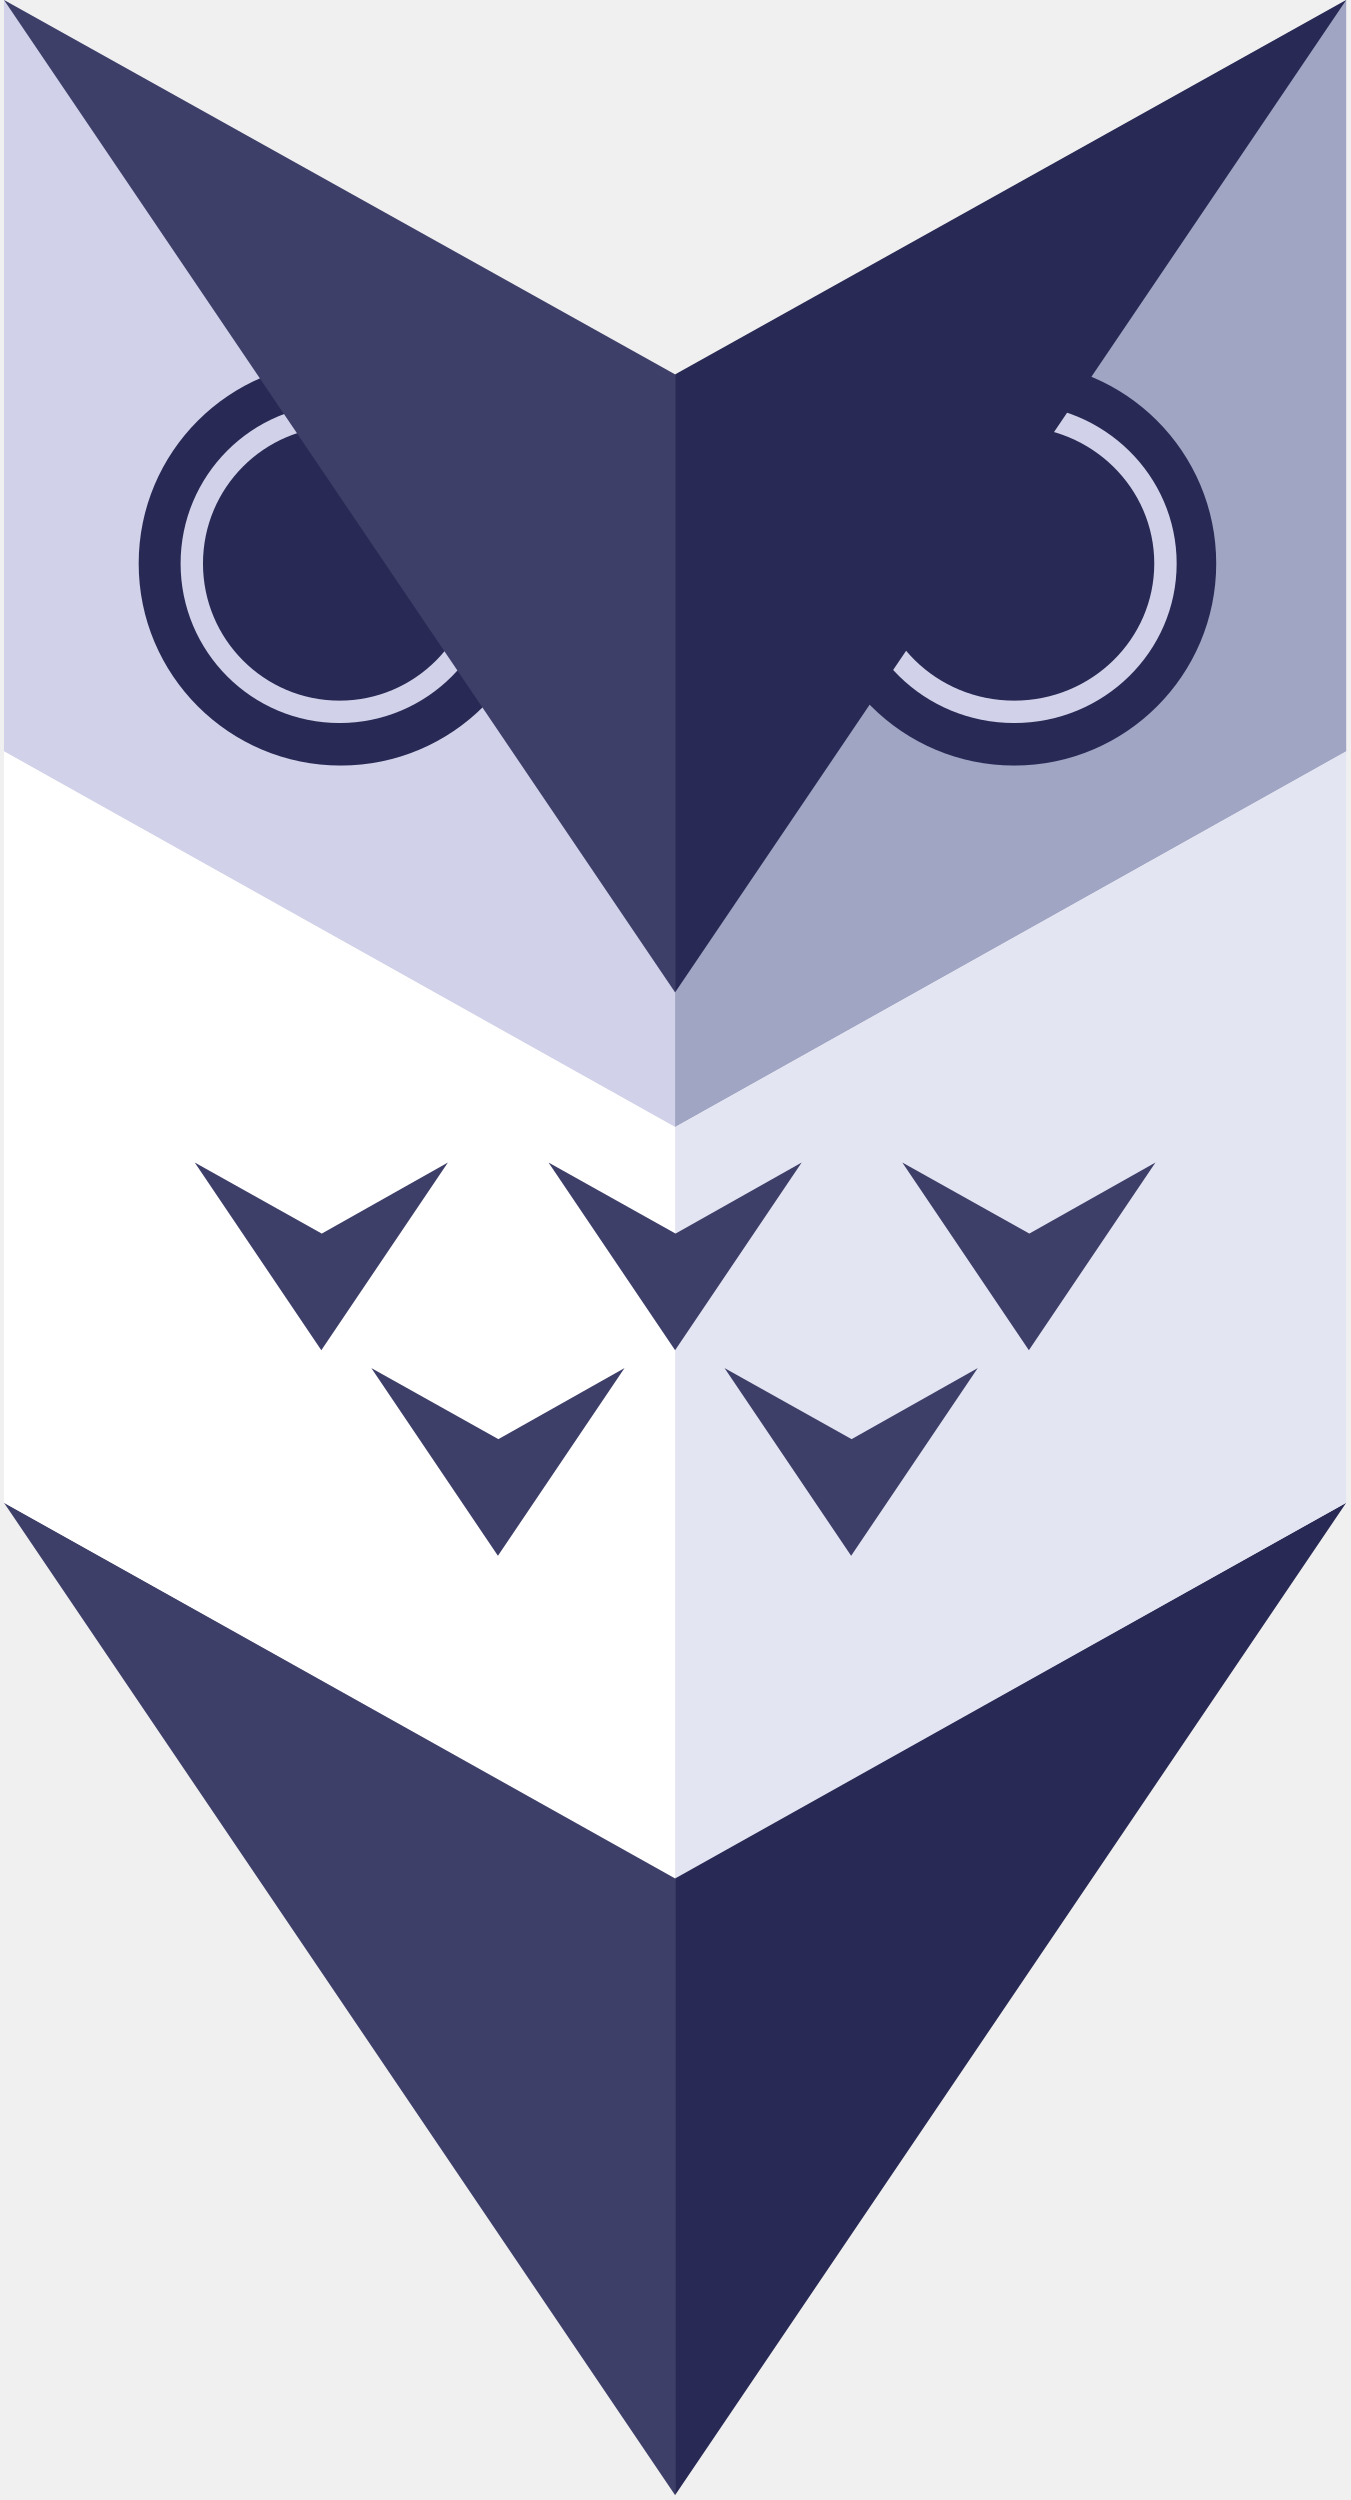
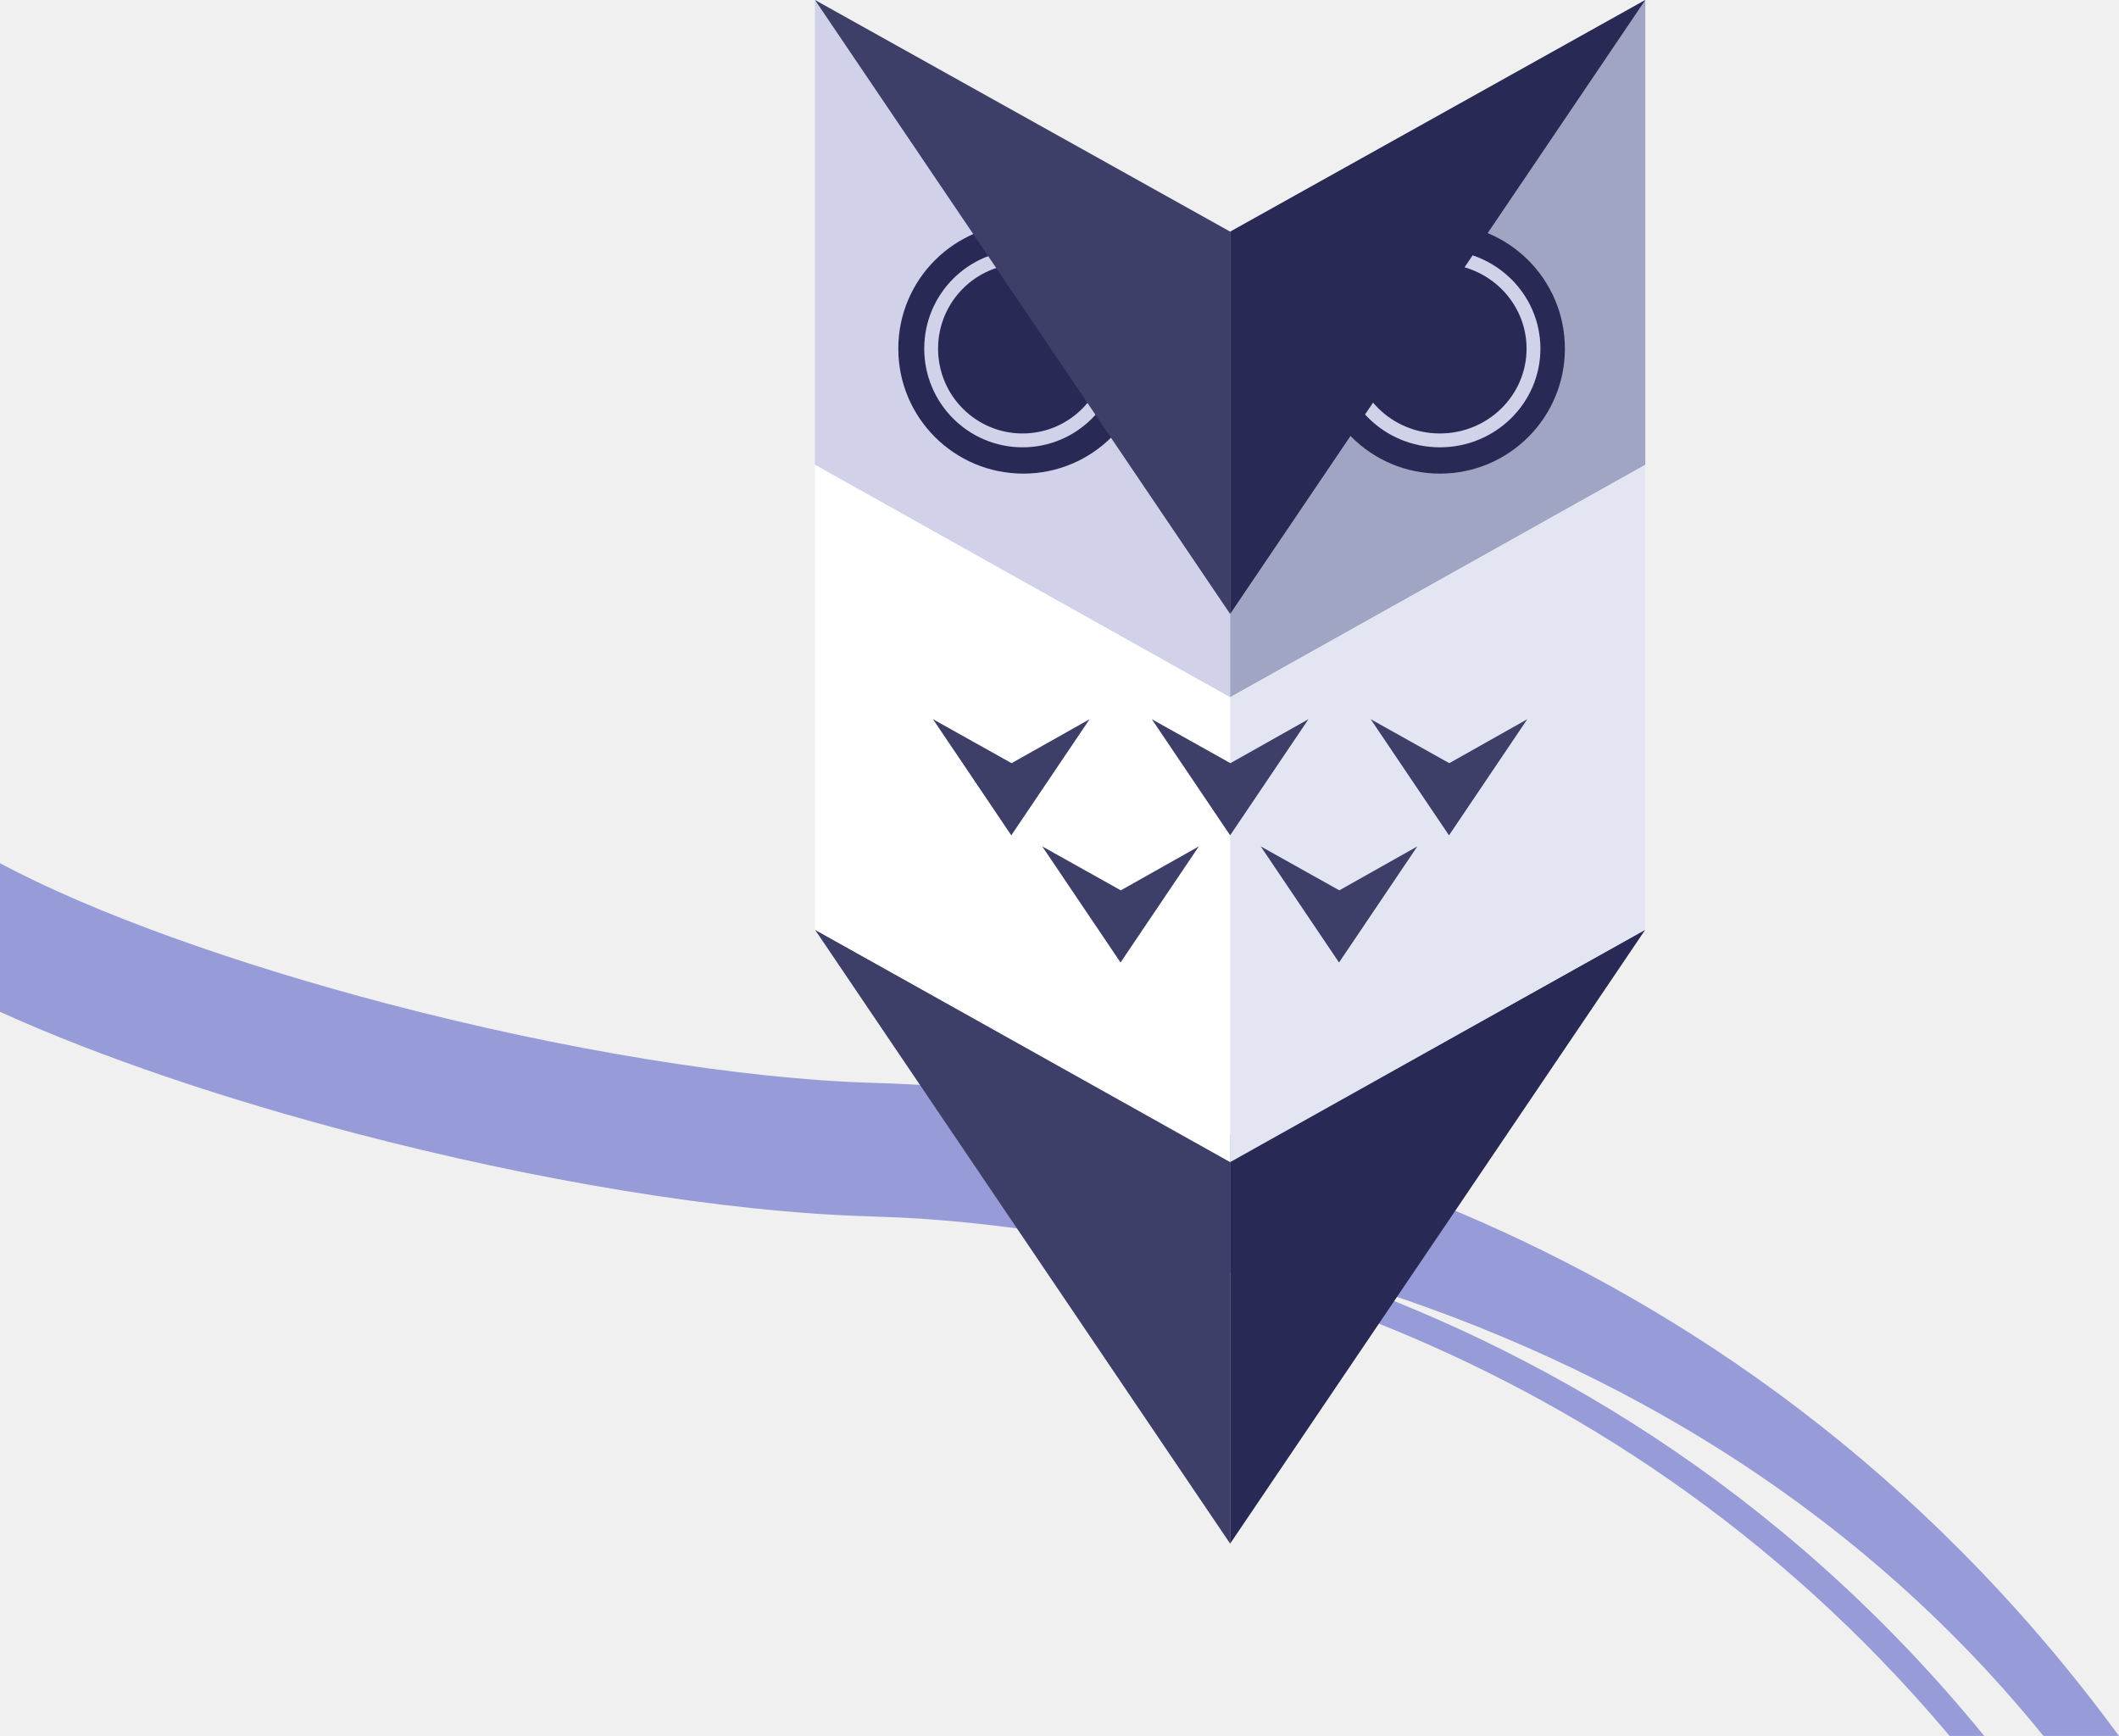
- <svg xmlns="http://www.w3.org/2000/svg" width="181" height="335" viewBox="0 0 181 335" fill="none">
-   <path d="M0 0L89.928 50.343V151.028L0 100.685V0Z" transform="translate(0.53418)" fill="#D1D2E9" />
-   <path d="M0 0L89.928 50.343V151.028L0 100.685V0Z" transform="translate(180.39) scale(-1 1)" fill="#9FA5C3" />
-   <path fill-rule="evenodd" clip-rule="evenodd" d="M89.928 50.167L0 0L89.928 132.98L89.928 50.167Z" transform="translate(0.53418 201.37)" fill="#3E3F69" />
-   <path fill-rule="evenodd" clip-rule="evenodd" d="M89.928 132.98V50.167L0 0L89.928 132.98Z" transform="translate(180.39 201.37) scale(-1 1)" fill="#282954" />
-   <path d="M0 0L89.928 50.343V151.028L0 100.685V0Z" transform="translate(180.39 100.685) scale(-1 1)" fill="#E4E5F2" />
-   <path d="M0 0L89.928 50.343V151.028L0 100.685V0Z" transform="translate(0.53418 100.685)" fill="white" />
-   <ellipse cx="27.073" cy="27.071" rx="27.073" ry="27.071" transform="translate(18.5825 48.4424)" fill="#282954" />
-   <ellipse cx="27.073" cy="27.071" rx="27.073" ry="27.071" transform="translate(108.827 48.4424)" fill="#282954" />
-   <path d="M41.097 21.372C41.097 32.352 32.228 41.244 21.299 41.244C10.369 41.244 1.5 32.352 1.5 21.372C1.5 10.392 10.369 1.5 21.299 1.5C32.228 1.5 41.097 10.392 41.097 21.372Z" transform="translate(24.1997 54.1426)" stroke="#D1D2E9" stroke-width="3" />
-   <path d="M42.044 21.372C42.044 32.321 32.994 41.244 21.772 41.244C10.55 41.244 1.5 32.321 1.5 21.372C1.5 10.423 10.55 1.5 21.772 1.5C32.994 1.5 42.044 10.423 42.044 21.372Z" transform="translate(114.128 54.1421)" stroke="#D1D2E9" stroke-width="3" />
-   <path fill-rule="evenodd" clip-rule="evenodd" d="M89.928 50.167L0 0L89.928 132.98L89.928 50.167Z" transform="translate(0.53418)" fill="#3E3F69" />
-   <path fill-rule="evenodd" clip-rule="evenodd" d="M89.928 132.98V50.167L0 0L89.928 132.98Z" transform="translate(180.39) scale(-1 1)" fill="#282954" />
-   <path d="M16.963 25.154L0 0L17.023 9.522L33.926 0L16.963 25.154Z" transform="translate(26.0928 155.778)" fill="#3E3F69" />
-   <path d="M16.963 25.154L0 0L17.023 9.522L33.926 0L16.963 25.154Z" transform="translate(73.499 155.777)" fill="#3E3F69" />
-   <path d="M16.963 25.154L0 0L17.023 9.522L33.926 0L16.963 25.154Z" transform="translate(120.906 155.777)" fill="#3E3F69" />
-   <path d="M16.963 25.154L0 0L17.023 9.522L33.926 0L16.963 25.154Z" transform="translate(49.7583 183.323)" fill="#3E3F69" />
-   <path d="M16.963 25.154L0 0L17.023 9.522L33.926 0L16.963 25.154Z" transform="translate(97.0884 183.323)" fill="#3E3F69" />
+ <svg xmlns="http://www.w3.org/2000/svg" width="459" height="376" viewBox="0 0 459 376" fill="none">
+   <path fill-rule="evenodd" clip-rule="evenodd" d="M0 189.019L1.263 187.318C84.936 74.663 204.349 49.399 269.231 47.59C298.912 46.763 337.619 40.219 374.444 30.59C407.997 21.816 438.729 10.809 459 0V32.173C437.205 42.074 409.823 51.228 381.712 58.578C343.598 68.544 302.609 75.594 270.032 76.502C213.53 78.077 112.308 99.102 36.691 189.019H29.193C73.298 134.981 126.431 104.629 174.758 88.223C121.589 103.235 62.025 132.668 16.371 189.019H0Z" transform="translate(459 186.981) scale(-1 1)" fill="#979CD8" />
+   <path d="M0 0L89.928 50.343V151.028L0 100.685V0Z" transform="translate(176.534)" fill="#D1D2E9" />
+   <path d="M0 0L89.928 50.343V151.028L0 100.685V0Z" transform="translate(356.39) scale(-1 1)" fill="#9FA5C3" />
+   <path fill-rule="evenodd" clip-rule="evenodd" d="M89.928 50.167L0 0L89.928 132.98L89.928 50.167Z" transform="translate(176.534 201.37)" fill="#3E3F69" />
+   <path fill-rule="evenodd" clip-rule="evenodd" d="M89.928 132.98V50.167L0 0L89.928 132.98Z" transform="translate(356.39 201.37) scale(-1 1)" fill="#282954" />
+   <path d="M0 0L89.928 50.343V151.028L0 100.685V0Z" transform="translate(356.39 100.685) scale(-1 1)" fill="#E4E5F2" />
+   <path d="M0 0L89.928 50.343V151.028L0 100.685V0Z" transform="translate(176.534 100.685)" fill="white" />
+   <ellipse cx="27.073" cy="27.071" rx="27.073" ry="27.071" transform="translate(194.583 48.4424)" fill="#282954" />
+   <ellipse cx="27.073" cy="27.071" rx="27.073" ry="27.071" transform="translate(284.827 48.4424)" fill="#282954" />
+   <path d="M41.097 21.372C41.097 32.352 32.228 41.244 21.299 41.244C10.369 41.244 1.5 32.352 1.5 21.372C1.5 10.392 10.369 1.5 21.299 1.5C32.228 1.5 41.097 10.392 41.097 21.372Z" transform="translate(200.2 54.1426)" stroke="#D1D2E9" stroke-width="3" />
+   <path d="M42.044 21.372C42.044 32.321 32.994 41.244 21.772 41.244C10.55 41.244 1.5 32.321 1.5 21.372C1.5 10.423 10.55 1.5 21.772 1.5C32.994 1.5 42.044 10.423 42.044 21.372Z" transform="translate(290.128 54.1421)" stroke="#D1D2E9" stroke-width="3" />
+   <path fill-rule="evenodd" clip-rule="evenodd" d="M89.928 50.167L0 0L89.928 132.98L89.928 50.167Z" transform="translate(176.534)" fill="#3E3F69" />
+   <path fill-rule="evenodd" clip-rule="evenodd" d="M89.928 132.98V50.167L0 0L89.928 132.98Z" transform="translate(356.39) scale(-1 1)" fill="#282954" />
+   <path d="M16.963 25.154L0 0L17.023 9.522L33.926 0L16.963 25.154Z" transform="translate(202.093 155.778)" fill="#3E3F69" />
+   <path d="M16.963 25.154L0 0L17.023 9.522L33.926 0L16.963 25.154Z" transform="translate(249.499 155.777)" fill="#3E3F69" />
+   <path d="M16.963 25.154L0 0L17.023 9.522L33.926 0L16.963 25.154Z" transform="translate(296.906 155.777)" fill="#3E3F69" />
+   <path d="M16.963 25.154L0 0L17.023 9.522L33.926 0L16.963 25.154Z" transform="translate(225.758 183.323)" fill="#3E3F69" />
+   <path d="M16.963 25.154L0 0L17.023 9.522L33.926 0L16.963 25.154Z" transform="translate(273.088 183.323)" fill="#3E3F69" />
</svg>
